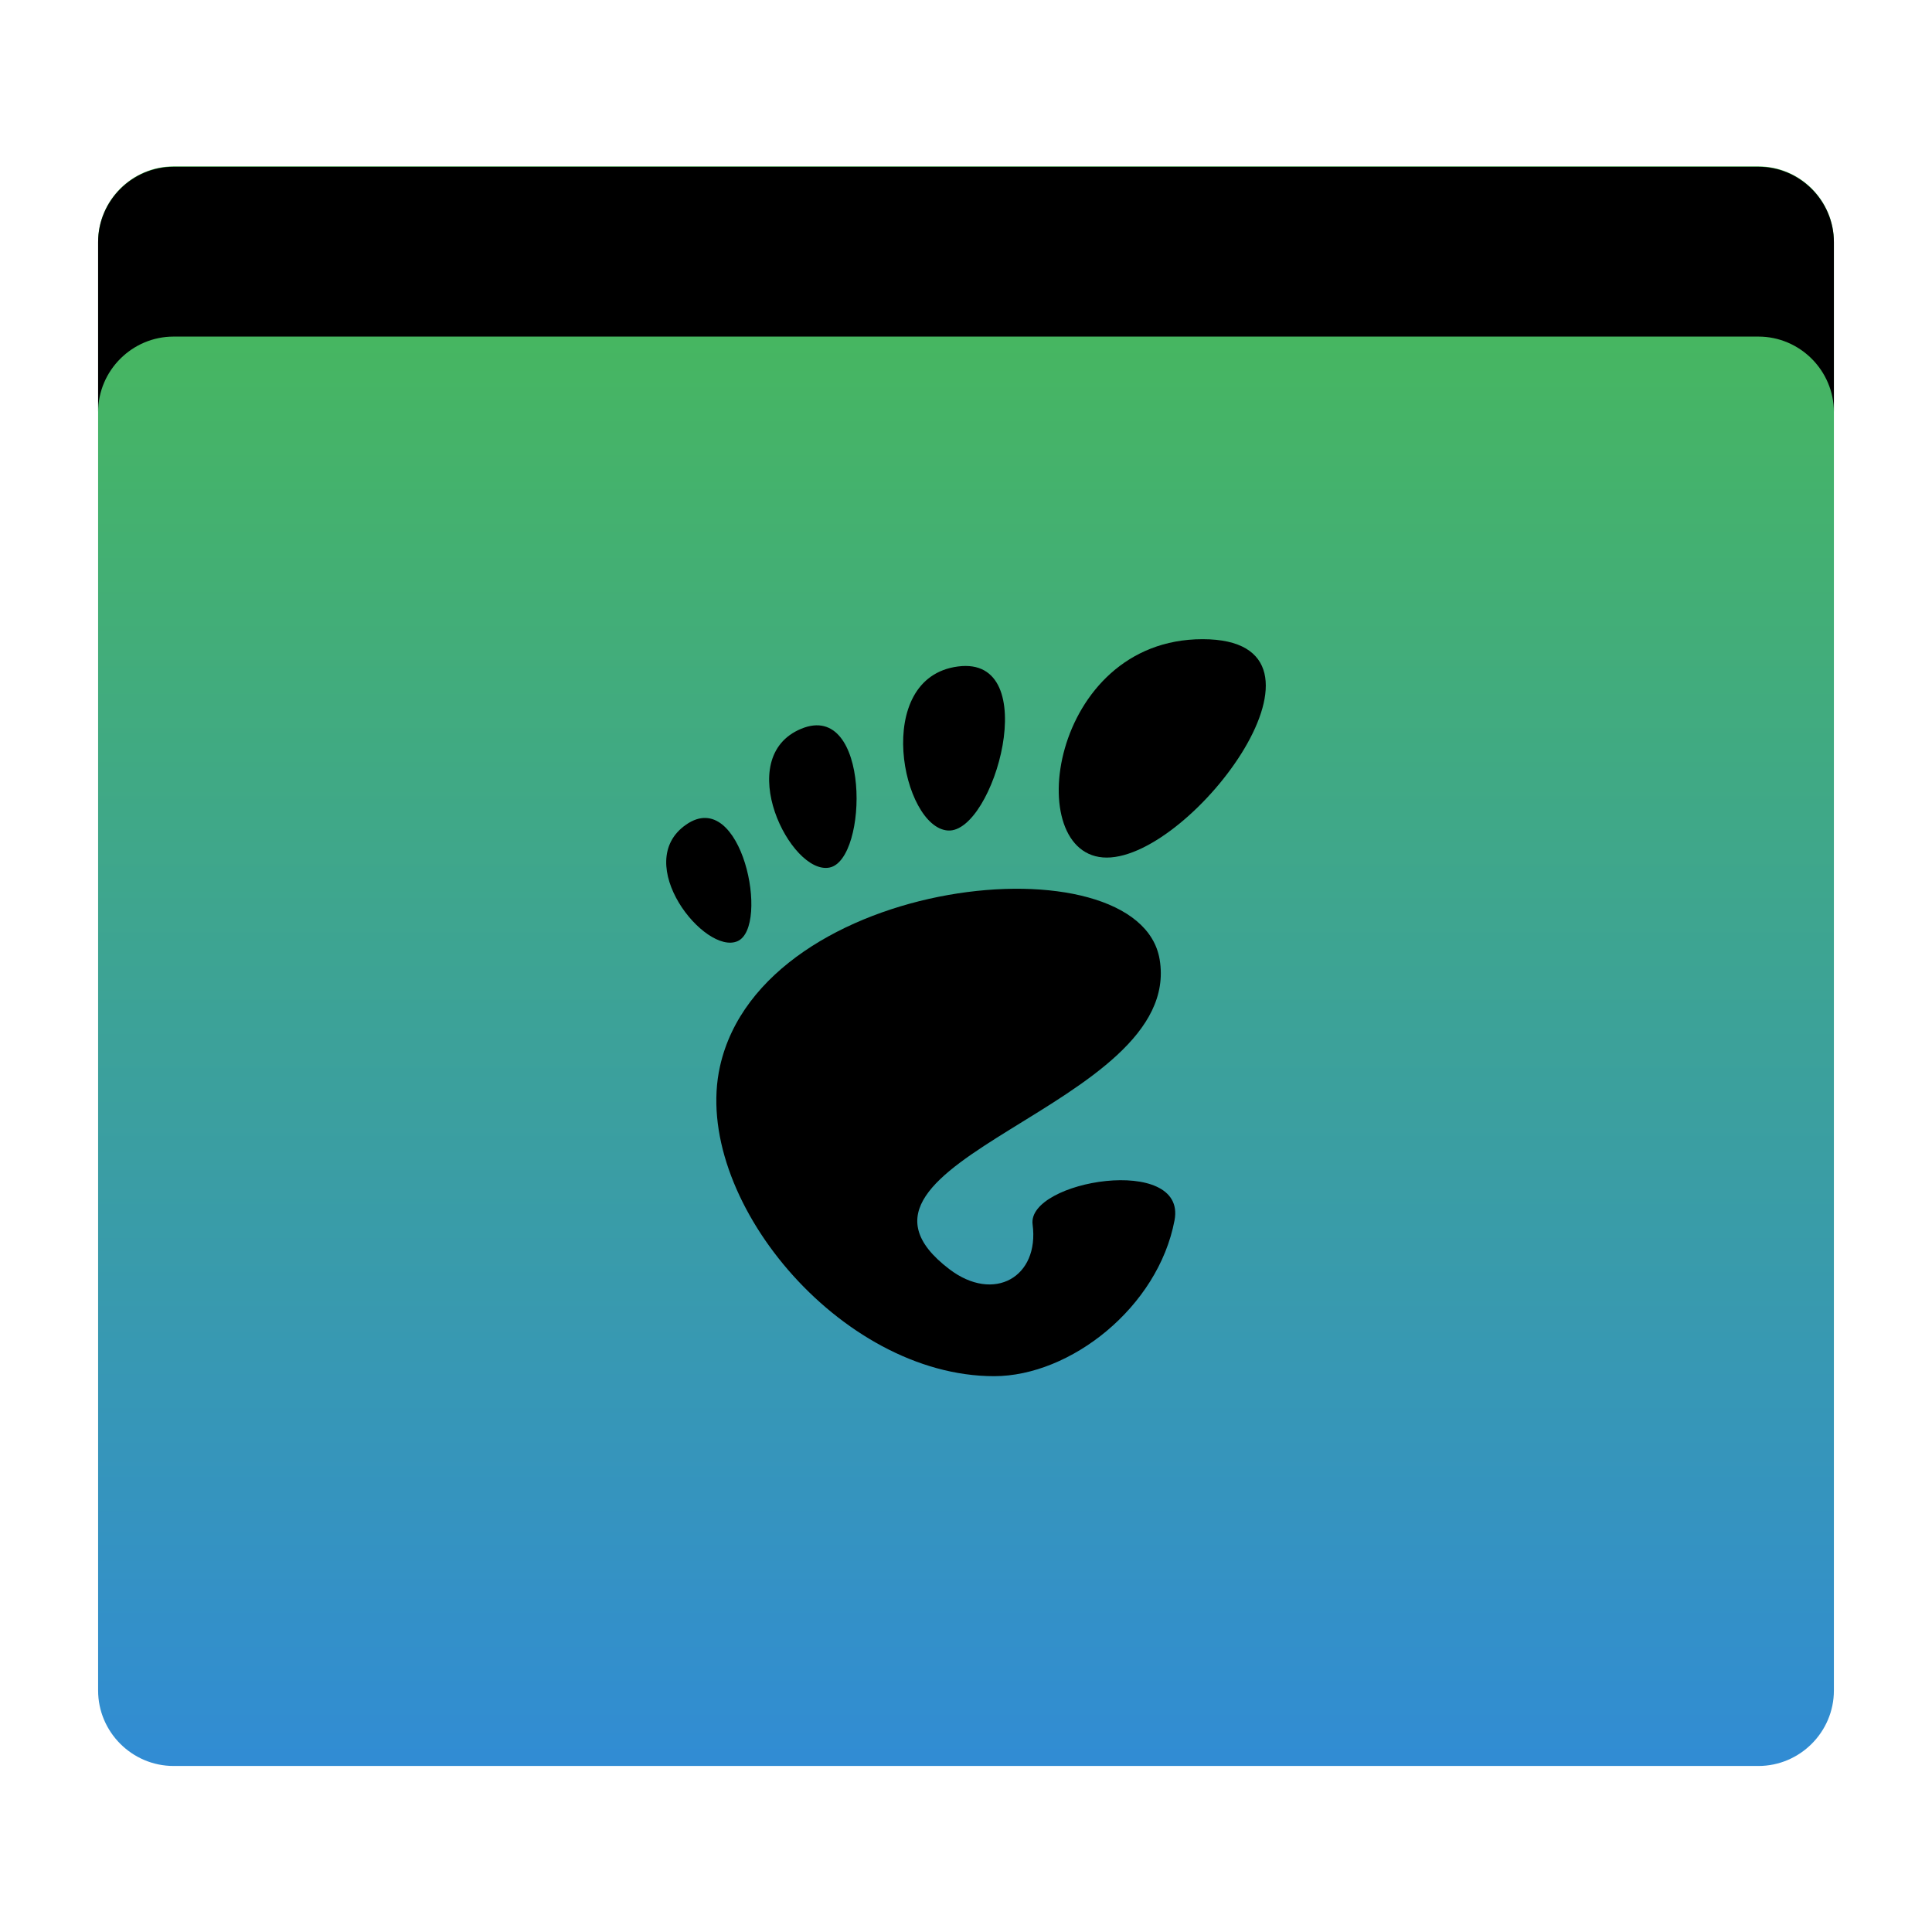
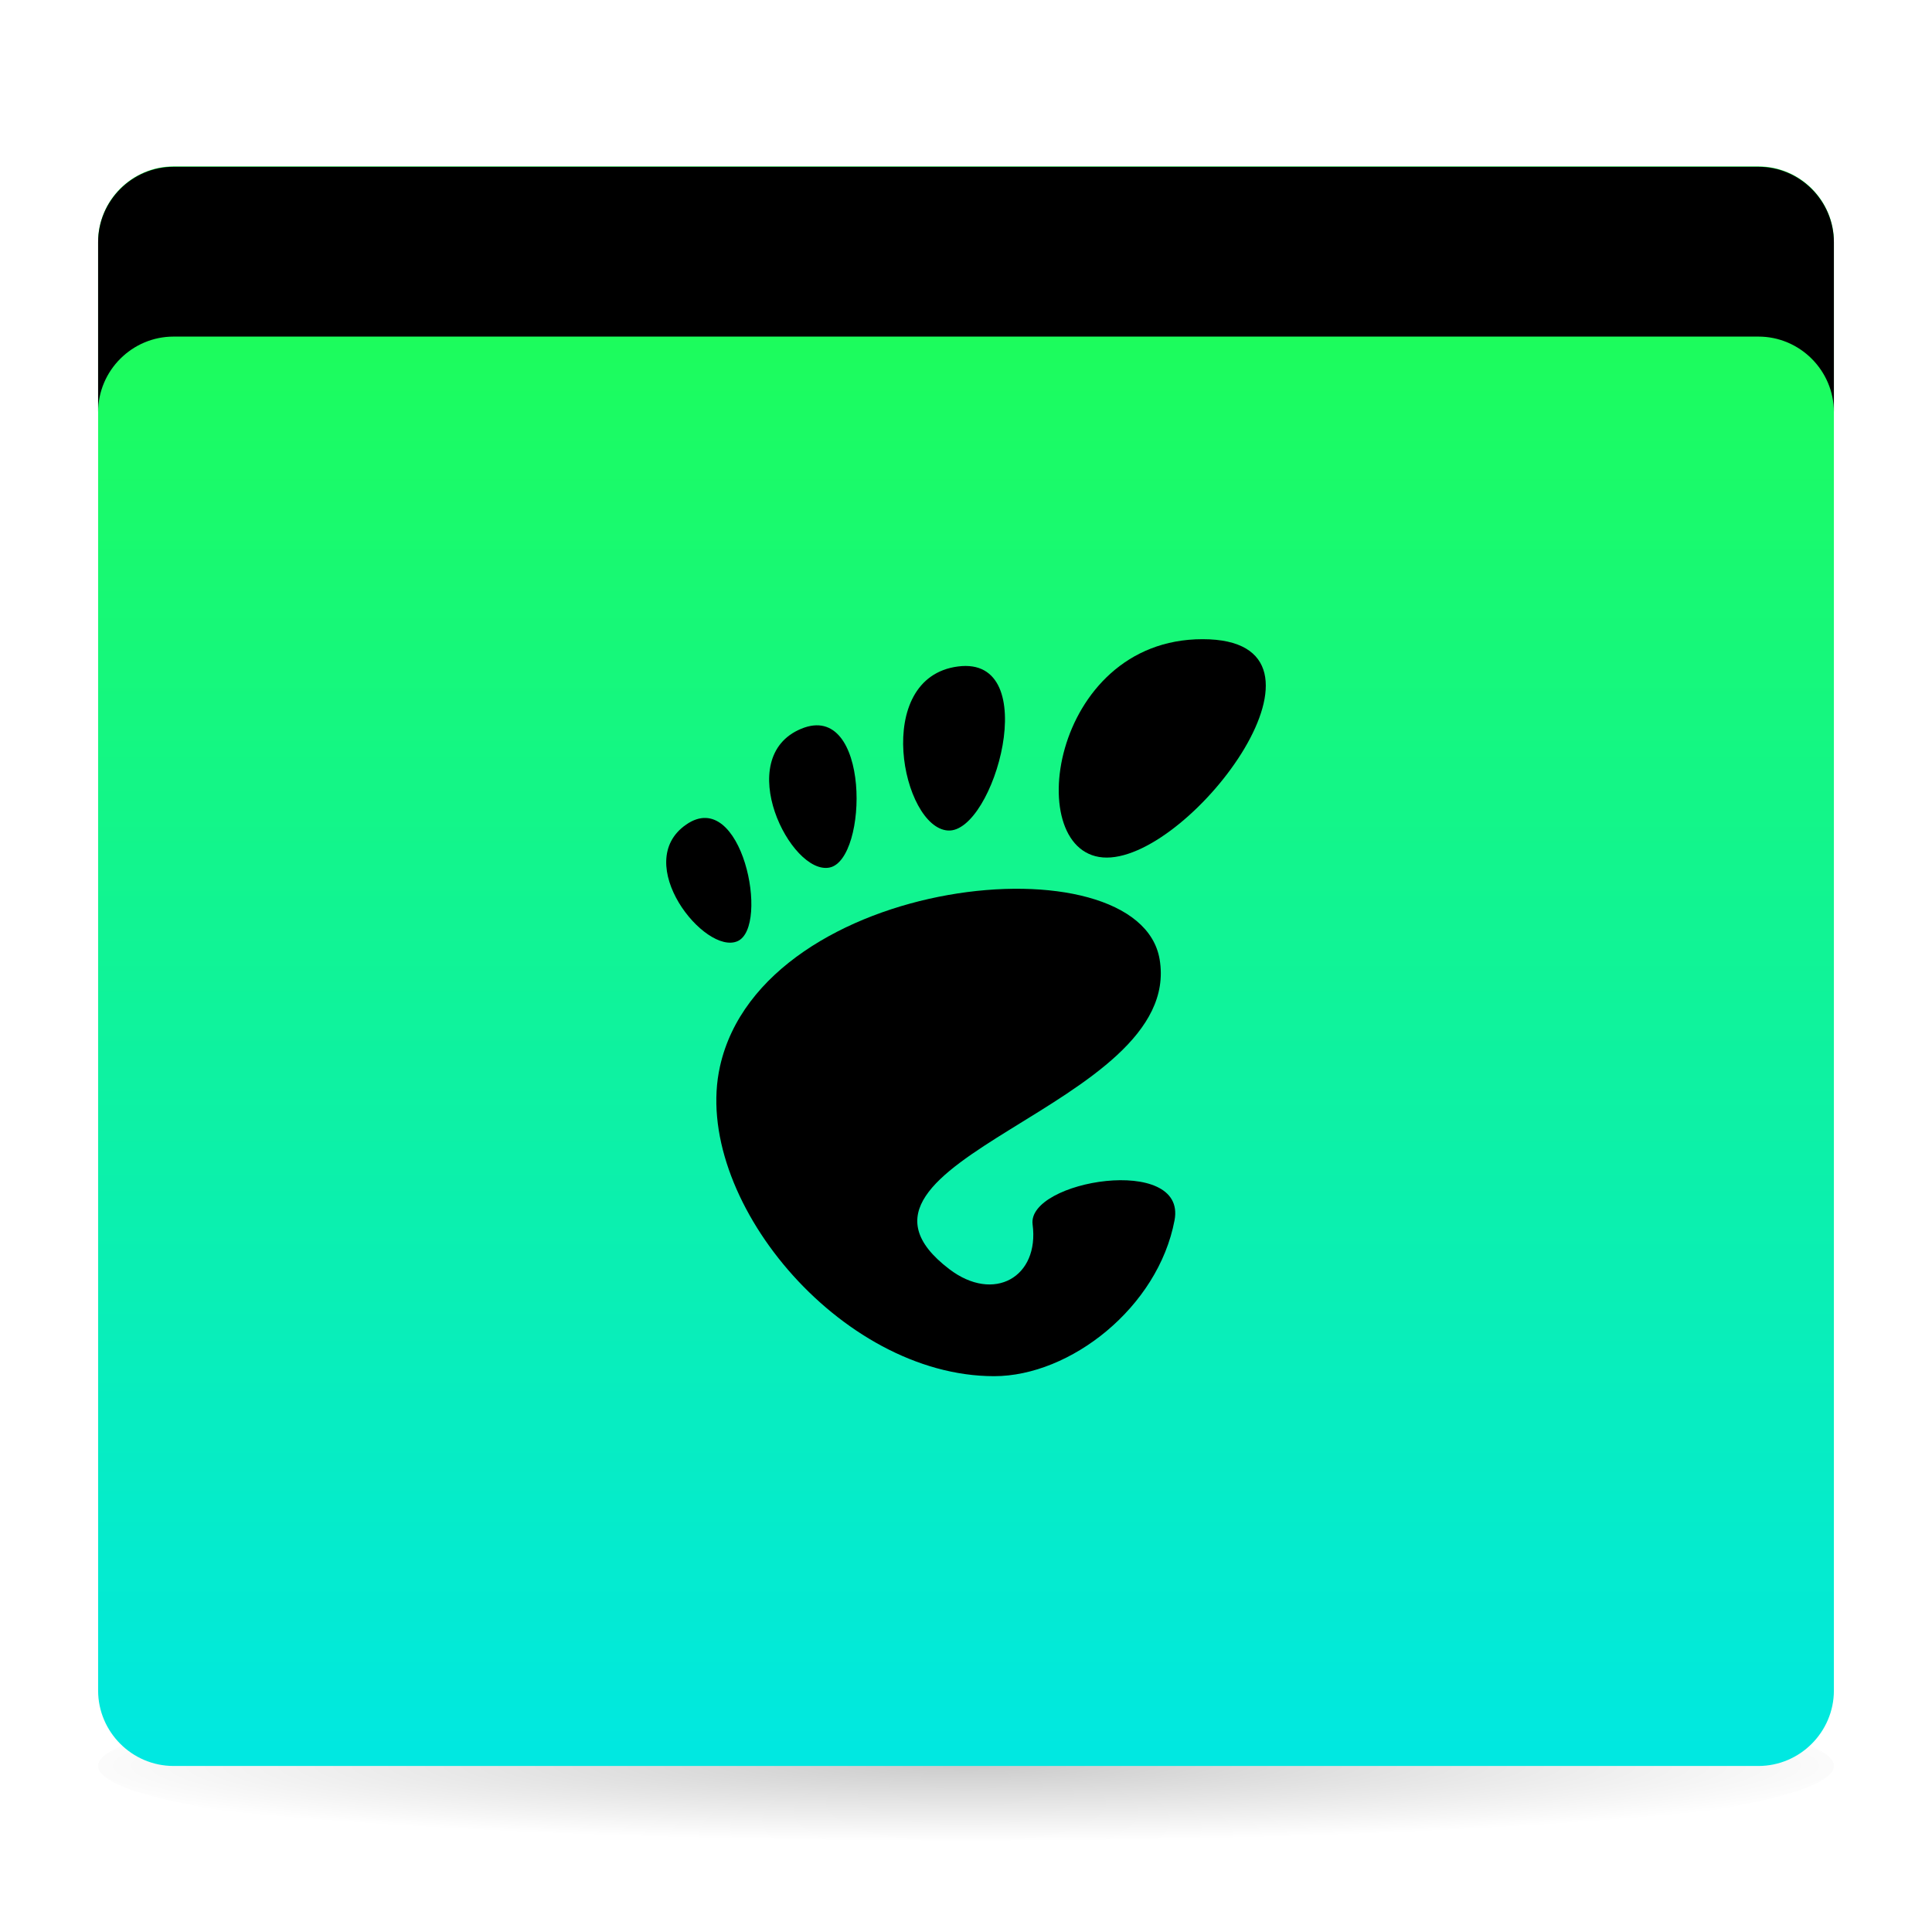
- <svg xmlns="http://www.w3.org/2000/svg" xml:space="preserve" style="enable-background:new 0 0 512 512;" viewBox="0 0 512 512" y="0px" x="0px" id="Layer_1" version="1.1">
-   <defs id="defs22">
+ <svg xmlns="http://www.w3.org/2000/svg" version="1.1" id="Layer_1" x="0px" y="0px" viewBox="0 0 512 512" style="enable-background:new 0 0 512 512;" xml:space="preserve">
+   <defs id="defs29" />
+   <ellipse style="fill:url(#SVGID_2_);" cx="256" cy="468" rx="230" ry="23" id="ellipse25" />
+   <g id="g3">
    <linearGradient id="SVGID_1_" gradientUnits="userSpaceOnUse" x1="256" y1="467.95" x2="256" y2="44.05">
-       <stop offset="0" style="stop-color:#318cd4;stop-opacity:1" id="stop6" />
-       <stop offset="1" style="stop-color:#49bb53;stop-opacity:1" id="stop8" />
+       <stop offset="0" style="stop-color:#00e8e2;stop-opacity:1" id="stop6" />
+       <stop offset="1" style="stop-color:#20ff4c;stop-opacity:1" id="stop8" />
    </linearGradient>
-   </defs>
-   <path style="fill:url(#SVGID_1_)" d="M 466,468 46,468 C 35,468 26,459 26,448 L 26,64.1 c 0,-11 9,-20 20,-20 l 420,0 c 11,0 20,9 20,20 l 0,383.9 c 0,11 -9,20 -20,20 z" id="path10" />
-   <path d="m 318.691,169.391 c -40.627,0 -48.246,57.877 -25.39,57.877 22.856,0 66.032,-57.877 25.39,-57.877 z" id="path9" />
-   <path d="m 251.228,220.097 c 12.166,0.745 25.524,-46.442 2.654,-43.475 -22.871,2.967 -14.82,42.729 -2.654,43.475 z" id="path11" />
-   <path d="m 195.453,249.423 c 8.662,-3.817 1.118,-41.075 -13.597,-30.907 -14.715,10.153 4.95,34.708 13.597,30.907 z" id="path13" />
-   <path d="m 219.844,229.907 c 10.302,-2.102 10.869,-44.369 -7.499,-36.781 -18.383,7.589 -2.803,38.883 7.499,36.781 0,0 0,0 0,0 z" id="path15" />
-   <path d="m 273.651,324.49 c 1.834,13.955 -10.243,20.858 -22.065,11.853 -37.631,-28.655 62.305,-42.938 55.73,-82.09 -5.472,-32.487 -105.169,-22.483 -116.515,28.357 -7.678,34.395 31.637,82.09 72.652,82.09 20.187,0 43.46,-18.219 47.813,-41.313 3.325,-17.593 -39.151,-10.541 -37.616,1.103 0,0 0,0 0,0 z" id="newshape" />
-   <path d="m 466,44.2 -420,0 c -11,0 -20,9 -20,20 l 0,45 c 0,-11 9,-20 20,-20 l 420,0 c 11,0 20,9 20,20 l 0,-45 c 0,-11 -9,-20 -20,-20 z" id="path18" />
+     <path style="fill:url(#SVGID_1_);" d="M466,468H46c-11,0-20-9-20-20V64.1c0-11,9-20,20-20h420c11,0,20,9,20,20V448   C486,459,477,468,466,468z" id="path10" />
+     <g id="g6230" transform="matrix(0.149091,0,0,0.149091,565.1538,193.1857)">
+       <path id="path9" d="M-1653.1-159.6c-272.5,0-323.6,388.2-170.3,388.2    C-1670.1,228.6-1380.5-159.6-1653.1-159.6z" />
+       <path id="path11" d="M-2105.6,180.5c81.6,5,171.2-311.5,17.8-291.6    C-2241.2-91.2-2187.2,175.5-2105.6,180.5z" />
+       <path id="path13" d="M-2479.7,377.2c58.1-25.6,7.5-275.5-91.2-207.3    C-2669.6,238-2537.7,402.7-2479.7,377.2z" />
+       <path id="path15" d="M-2316.1,246.3c69.1-14.1,72.9-297.6-50.3-246.7    C-2489.7,50.5-2385.2,260.4-2316.1,246.3L-2316.1,246.3z" />
+       <path id="newshape" d="M-1955.2,880.7c12.3,93.6-68.7,139.9-148,79.5    c-252.4-192.2,417.9-288,373.8-550.6c-36.7-217.9-705.4-150.8-781.5,190.2c-51.5,230.7,212.2,550.6,487.3,550.6    c135.4,0,291.5-122.2,320.7-277.1C-1680.6,755.3-1965.5,802.6-1955.2,880.7C-1955.2,880.7-1955.2,880.7-1955.2,880.7z" />
+     </g>
+     <path d="M466,44.2H46c-11,0-20,9-20,20v45c0-11,9-20,20-20h420c11,0,20,9,20,20v-45C486,53.2,477,44.2,466,44.2z" id="path18" />
+   </g>
+   <radialGradient id="SVGID_2_" cx="256" cy="466.74" r="248.001" gradientTransform="matrix(1 0 0 8.064469e-02 0 430.3099)" gradientUnits="userSpaceOnUse">
+     <stop offset="0" style="stop-color:#000000;stop-opacity:0.2" id="stop21" />
+     <stop offset="1" style="stop-color:#000000;stop-opacity:0" id="stop23" />
+   </radialGradient>
</svg>
